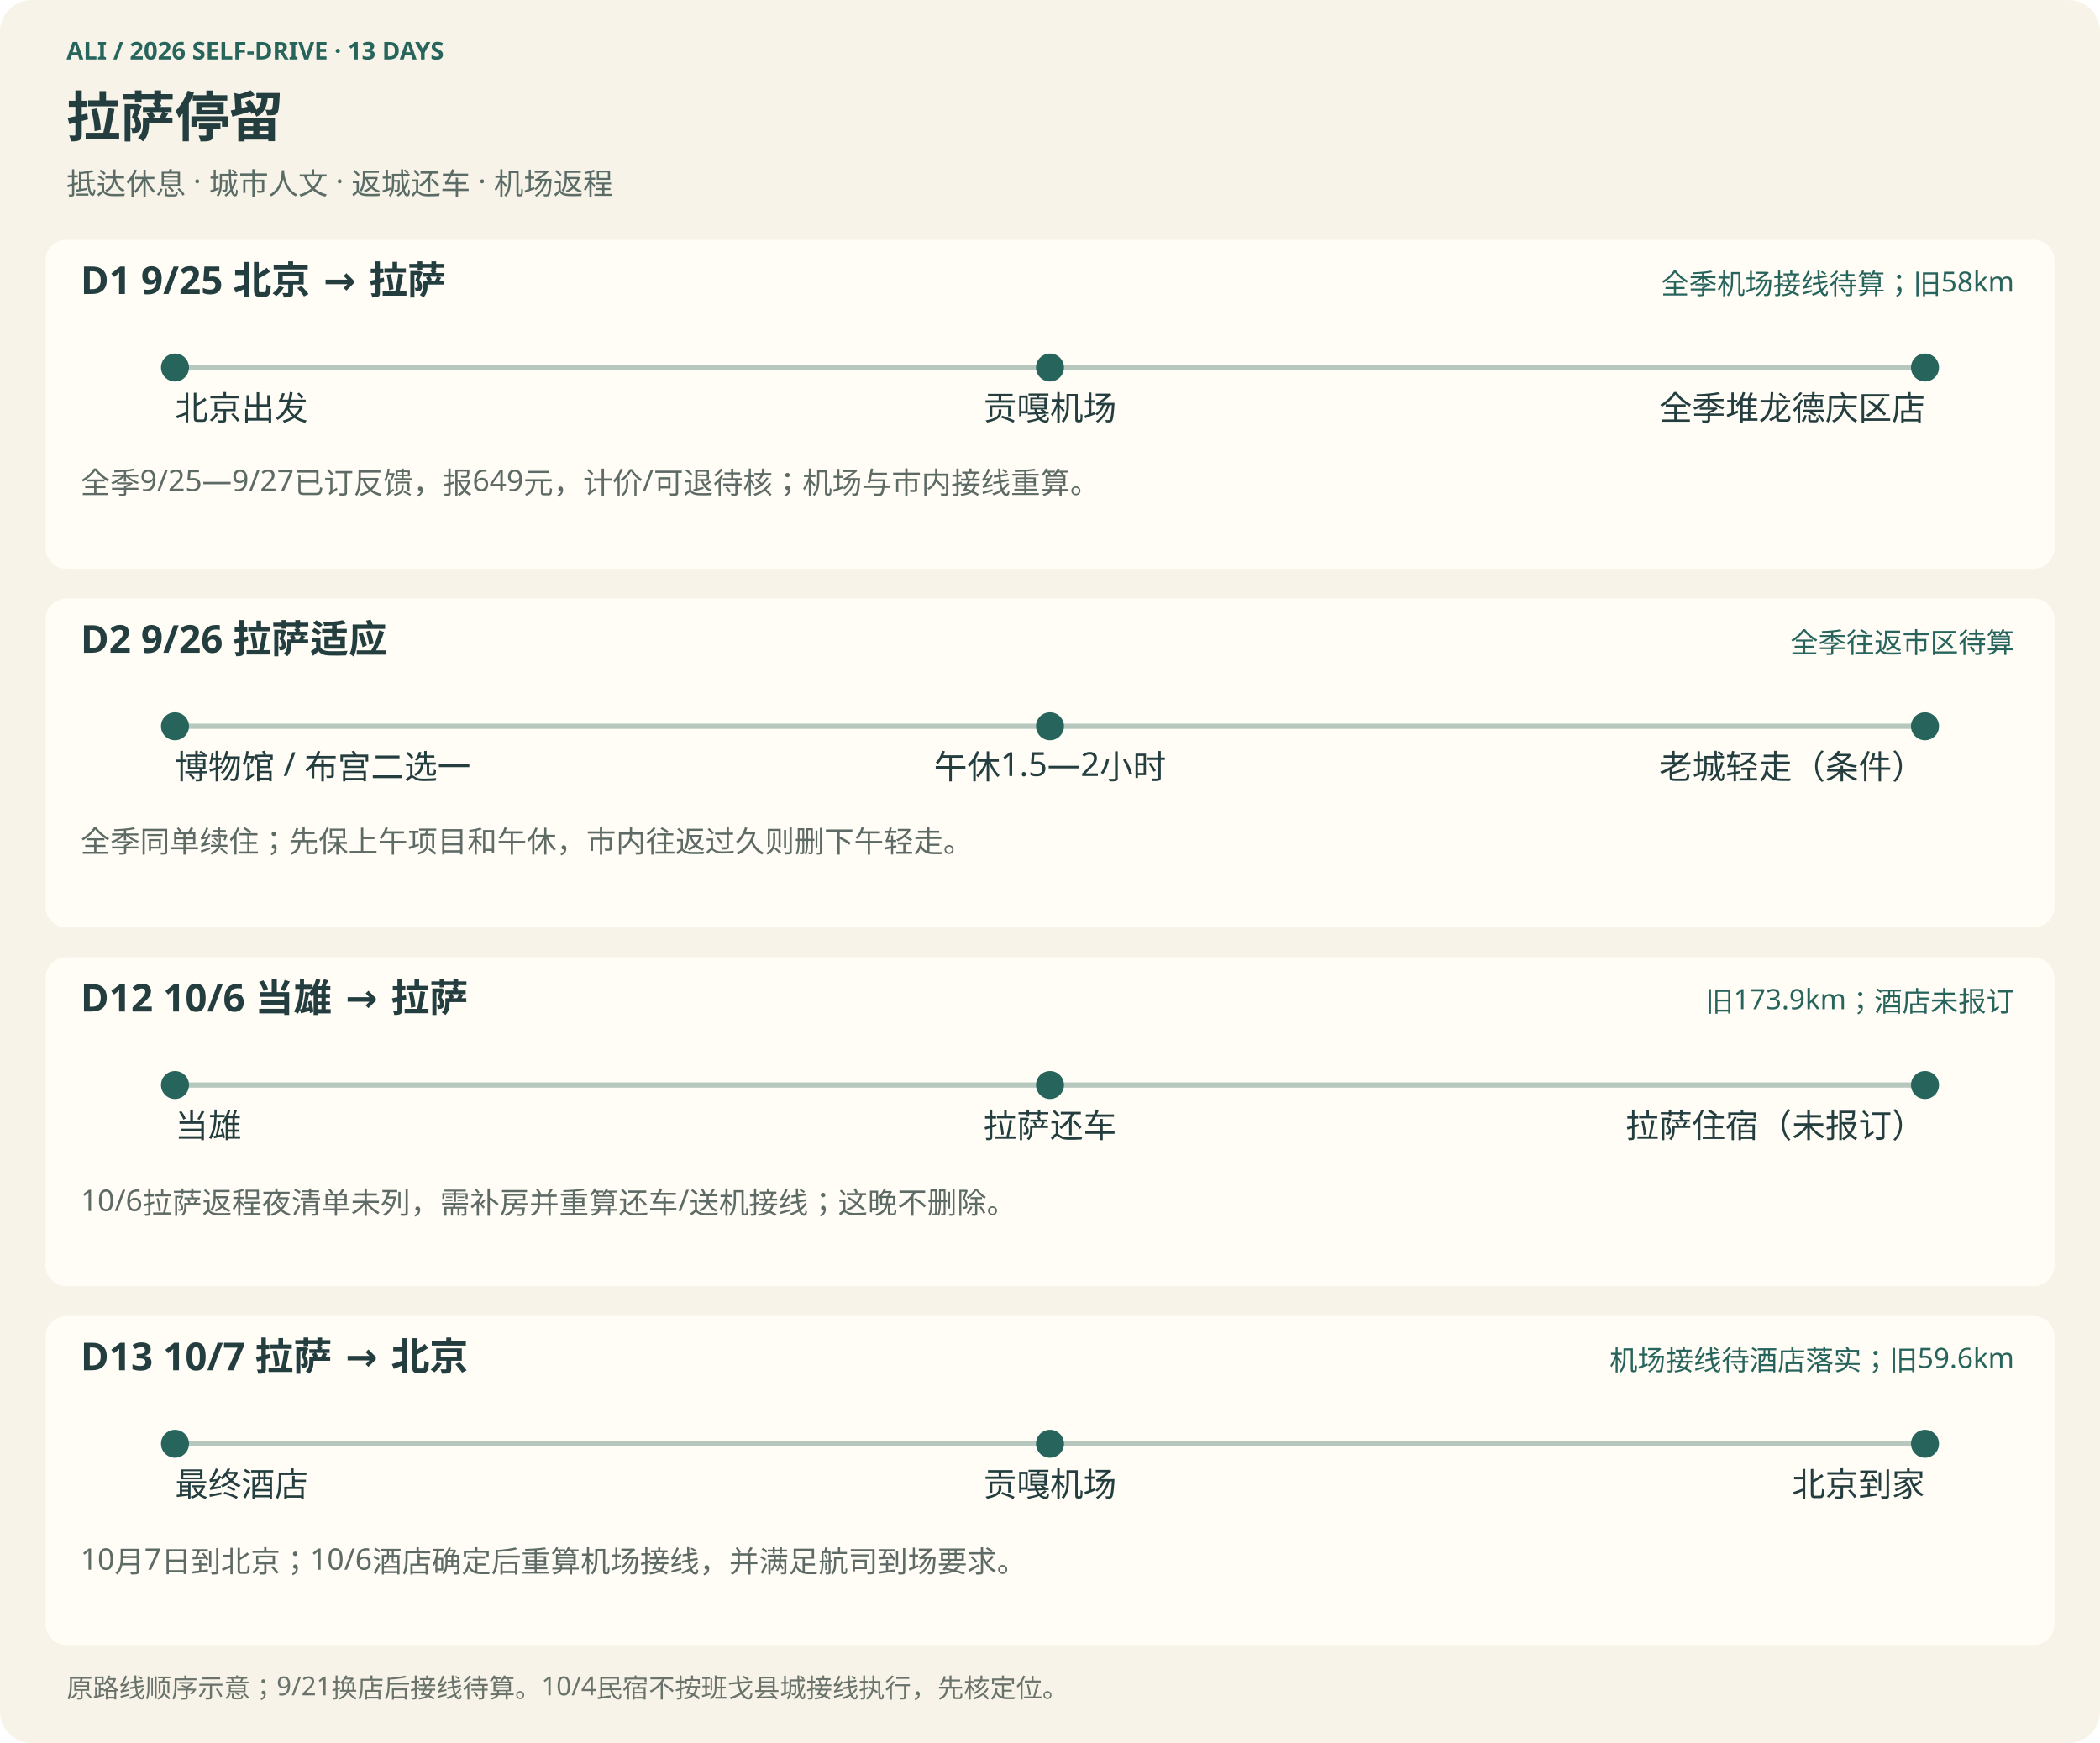
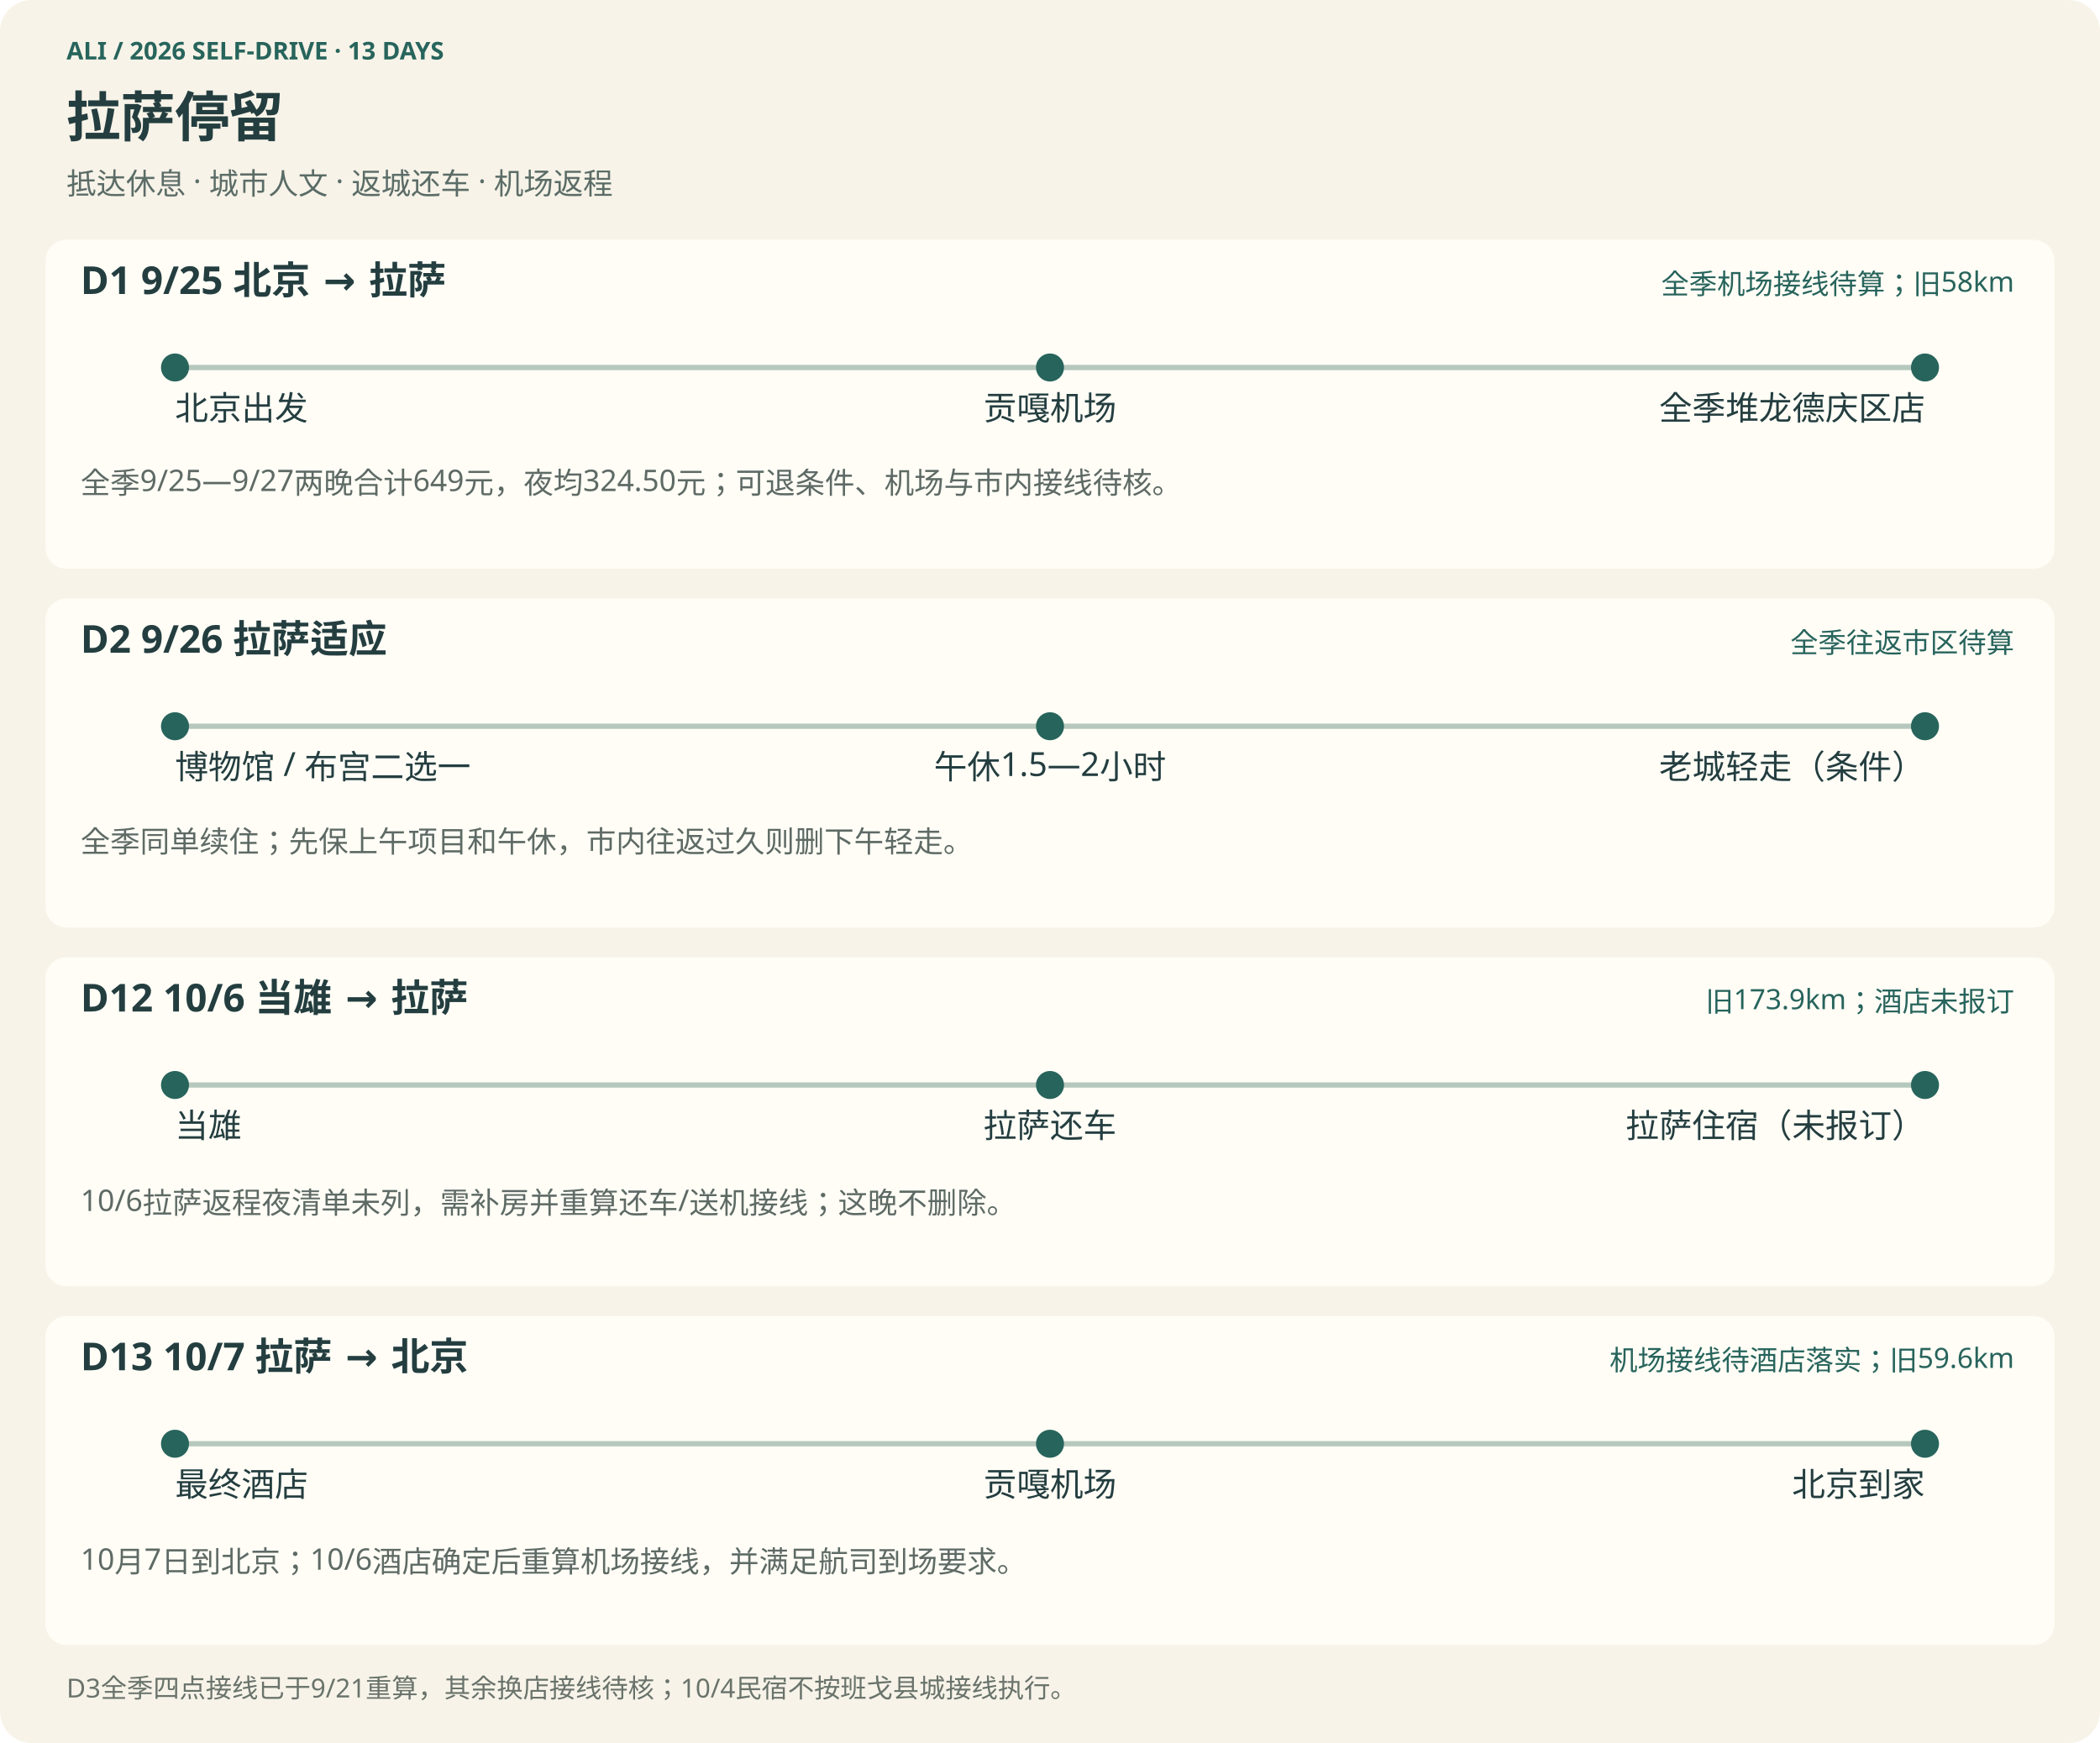
<svg xmlns="http://www.w3.org/2000/svg" viewBox="0 0 1200 996" class="ali-route-map" role="img">
  <g font-family="PingFang SC,Microsoft YaHei,sans-serif">
    <rect width="1200" height="996" rx="18" fill="#f7f3e8" />
    <text x="38.0" y="34.0" font-size="14" fill="#27645c" text-anchor="start" font-weight="600">ALI / 2026     SELF-DRIVE · 13 DAYS</text>
    <text x="38.0" y="78.0" font-size="31" fill="#243e40" text-anchor="start" font-weight="700">拉萨停留</text>
    <text x="38.0" y="111.0" font-size="17" fill="#5b6c67" text-anchor="start" font-weight="400">抵达休息 · 城市人文 · 返城还车 · 机场返程</text>
    <rect x="26" y="137" width="1148" height="188" rx="12" fill="#fffdf6" />
    <text x="46.0" y="168.0" font-size="22" fill="#243e40" text-anchor="start" font-weight="600">D1  9/25  北京 → 拉萨</text>
    <text x="1151.0" y="168.0" font-size="16" fill="#27645c" text-anchor="end" font-weight="400">全季机场接线待算；旧58km</text>
    <g data-layer="route-a">
      <line x1="100" y1="210" x2="1100" y2="210" stroke="#b6c8bd" stroke-width="3" />
    </g>
    <g data-layer="sights-core">
-       <g class="point tier-1" data-point-id="d1-stop-0" data-title="北京出发" data-summary="全季9/25—9/27已订反馈，报649元，计价/可退待核；机场与市内接线重算。" data-day-a="D1" data-kind="viewpoint" data-tier="1" data-action="core" data-status="documented" data-route-scope="A" data-elevation="" data-cost-basis="2026-09-14规划；点位与连线不是停车、准入或飞行许可。">
+       <g class="point tier-1" data-point-id="d1-stop-0" data-title="北京出发" data-summary="全季9/25—9/27两晚合计649元，夜均324.50元；可退条件、机场与市内接线待核。" data-day-a="D1" data-kind="viewpoint" data-tier="1" data-action="core" data-status="documented" data-route-scope="A" data-elevation="" data-cost-basis="导航核查日期见日卡；点位与连线不是停车、准入或飞行许可。">
        <circle class="point-symbol" cx="100.0" cy="210" r="8" fill="#27645c" />
        <text x="100.0" y="240.0" font-size="19" fill="#243e40" text-anchor="start" font-weight="500">北京出发</text>
      </g>
-       <g class="point tier-1" data-point-id="d1-stop-1" data-title="贡嘎机场" data-summary="全季9/25—9/27已订反馈，报649元，计价/可退待核；机场与市内接线重算。" data-day-a="D1" data-kind="viewpoint" data-tier="1" data-action="core" data-status="documented" data-route-scope="A" data-elevation="" data-cost-basis="2026-09-14规划；点位与连线不是停车、准入或飞行许可。">
+       <g class="point tier-1" data-point-id="d1-stop-1" data-title="贡嘎机场" data-summary="全季9/25—9/27两晚合计649元，夜均324.50元；可退条件、机场与市内接线待核。" data-day-a="D1" data-kind="viewpoint" data-tier="1" data-action="core" data-status="documented" data-route-scope="A" data-elevation="" data-cost-basis="导航核查日期见日卡；点位与连线不是停车、准入或飞行许可。">
        <circle class="point-symbol" cx="600.0" cy="210" r="8" fill="#27645c" />
        <text x="600.0" y="240.0" font-size="19" fill="#243e40" text-anchor="middle" font-weight="500">贡嘎机场</text>
      </g>
-       <g class="point tier-1" data-point-id="d1-stop-2" data-title="全季堆龙德庆区店" data-summary="全季9/25—9/27已订反馈，报649元，计价/可退待核；机场与市内接线重算。" data-day-a="D1" data-kind="viewpoint" data-tier="1" data-action="core" data-status="documented" data-route-scope="A" data-elevation="" data-cost-basis="2026-09-14规划；点位与连线不是停车、准入或飞行许可。">
+       <g class="point tier-1" data-point-id="d1-stop-2" data-title="全季堆龙德庆区店" data-summary="全季9/25—9/27两晚合计649元，夜均324.50元；可退条件、机场与市内接线待核。" data-day-a="D1" data-kind="viewpoint" data-tier="1" data-action="core" data-status="documented" data-route-scope="A" data-elevation="" data-cost-basis="导航核查日期见日卡；点位与连线不是停车、准入或飞行许可。">
        <circle class="point-symbol" cx="1100.0" cy="210" r="8" fill="#27645c" />
        <text x="1100.0" y="240.0" font-size="19" fill="#243e40" text-anchor="end" font-weight="500">全季堆龙德庆区店</text>
      </g>
    </g>
-     <text x="46.0" y="282.0" font-size="17" fill="#5e6a65" text-anchor="start" font-weight="400">全季9/25—9/27已订反馈，报649元，计价/可退待核；机场与市内接线重算。</text>
+     <text x="46.0" y="282.0" font-size="17" fill="#5e6a65" text-anchor="start" font-weight="400">全季9/25—9/27两晚合计649元，夜均324.50元；可退条件、机场与市内接线待核。</text>
    <rect x="26" y="342" width="1148" height="188" rx="12" fill="#fffdf6" />
    <text x="46.0" y="373.0" font-size="22" fill="#243e40" text-anchor="start" font-weight="600">D2  9/26  拉萨适应</text>
    <text x="1151.0" y="373.0" font-size="16" fill="#27645c" text-anchor="end" font-weight="400">全季往返市区待算</text>
    <g data-layer="route-a">
      <line x1="100" y1="415" x2="1100" y2="415" stroke="#b6c8bd" stroke-width="3" />
    </g>
    <g data-layer="sights-core">
-       <g class="point tier-1" data-point-id="d2-stop-0" data-title="博物馆 / 布宫二选一" data-summary="全季同单续住；先保上午项目和午休，市内往返过久则删下午轻走。" data-day-a="D2" data-kind="viewpoint" data-tier="1" data-action="core" data-status="documented" data-route-scope="A" data-elevation="" data-cost-basis="2026-09-14规划；点位与连线不是停车、准入或飞行许可。">
+       <g class="point tier-1" data-point-id="d2-stop-0" data-title="博物馆 / 布宫二选一" data-summary="全季同单续住；先保上午项目和午休，市内往返过久则删下午轻走。" data-day-a="D2" data-kind="viewpoint" data-tier="1" data-action="core" data-status="documented" data-route-scope="A" data-elevation="" data-cost-basis="导航核查日期见日卡；点位与连线不是停车、准入或飞行许可。">
        <circle class="point-symbol" cx="100.0" cy="415" r="8" fill="#27645c" />
        <text x="100.0" y="445.0" font-size="19" fill="#243e40" text-anchor="start" font-weight="500">博物馆 / 布宫二选一</text>
      </g>
-       <g class="point tier-1" data-point-id="d2-stop-1" data-title="午休1.5—2小时" data-summary="全季同单续住；先保上午项目和午休，市内往返过久则删下午轻走。" data-day-a="D2" data-kind="viewpoint" data-tier="1" data-action="core" data-status="documented" data-route-scope="A" data-elevation="" data-cost-basis="2026-09-14规划；点位与连线不是停车、准入或飞行许可。">
+       <g class="point tier-1" data-point-id="d2-stop-1" data-title="午休1.5—2小时" data-summary="全季同单续住；先保上午项目和午休，市内往返过久则删下午轻走。" data-day-a="D2" data-kind="viewpoint" data-tier="1" data-action="core" data-status="documented" data-route-scope="A" data-elevation="" data-cost-basis="导航核查日期见日卡；点位与连线不是停车、准入或飞行许可。">
        <circle class="point-symbol" cx="600.0" cy="415" r="8" fill="#27645c" />
        <text x="600.0" y="445.0" font-size="19" fill="#243e40" text-anchor="middle" font-weight="500">午休1.5—2小时</text>
      </g>
-       <g class="point tier-1" data-point-id="d2-stop-2" data-title="老城轻走（条件）" data-summary="全季同单续住；先保上午项目和午休，市内往返过久则删下午轻走。" data-day-a="D2" data-kind="viewpoint" data-tier="1" data-action="core" data-status="documented" data-route-scope="A" data-elevation="" data-cost-basis="2026-09-14规划；点位与连线不是停车、准入或飞行许可。">
+       <g class="point tier-1" data-point-id="d2-stop-2" data-title="老城轻走（条件）" data-summary="全季同单续住；先保上午项目和午休，市内往返过久则删下午轻走。" data-day-a="D2" data-kind="viewpoint" data-tier="1" data-action="core" data-status="documented" data-route-scope="A" data-elevation="" data-cost-basis="导航核查日期见日卡；点位与连线不是停车、准入或飞行许可。">
        <circle class="point-symbol" cx="1100.0" cy="415" r="8" fill="#27645c" />
        <text x="1100.0" y="445.0" font-size="19" fill="#243e40" text-anchor="end" font-weight="500">老城轻走（条件）</text>
      </g>
    </g>
    <text x="46.0" y="487.0" font-size="17" fill="#5e6a65" text-anchor="start" font-weight="400">全季同单续住；先保上午项目和午休，市内往返过久则删下午轻走。</text>
    <rect x="26" y="547" width="1148" height="188" rx="12" fill="#fffdf6" />
    <text x="46.0" y="578.0" font-size="22" fill="#243e40" text-anchor="start" font-weight="600">D12  10/6  当雄 → 拉萨</text>
    <text x="1151.0" y="578.0" font-size="16" fill="#27645c" text-anchor="end" font-weight="400">旧173.9km；酒店未报订</text>
    <g data-layer="route-a">
      <line x1="100" y1="620" x2="1100" y2="620" stroke="#b6c8bd" stroke-width="3" />
    </g>
    <g data-layer="sights-core">
-       <g class="point tier-1" data-point-id="d12-stop-0" data-title="当雄" data-summary="10/6拉萨返程夜清单未列，需补房并重算还车/送机接线；这晚不删除。" data-day-a="D12" data-kind="viewpoint" data-tier="1" data-action="core" data-status="documented" data-route-scope="A" data-elevation="" data-cost-basis="2026-09-14规划；点位与连线不是停车、准入或飞行许可。">
+       <g class="point tier-1" data-point-id="d12-stop-0" data-title="当雄" data-summary="10/6拉萨返程夜清单未列，需补房并重算还车/送机接线；这晚不删除。" data-day-a="D12" data-kind="viewpoint" data-tier="1" data-action="core" data-status="documented" data-route-scope="A" data-elevation="" data-cost-basis="导航核查日期见日卡；点位与连线不是停车、准入或飞行许可。">
        <circle class="point-symbol" cx="100.0" cy="620" r="8" fill="#27645c" />
        <text x="100.0" y="650.0" font-size="19" fill="#243e40" text-anchor="start" font-weight="500">当雄</text>
      </g>
-       <g class="point tier-1" data-point-id="d12-stop-1" data-title="拉萨还车" data-summary="10/6拉萨返程夜清单未列，需补房并重算还车/送机接线；这晚不删除。" data-day-a="D12" data-kind="viewpoint" data-tier="1" data-action="core" data-status="documented" data-route-scope="A" data-elevation="" data-cost-basis="2026-09-14规划；点位与连线不是停车、准入或飞行许可。">
+       <g class="point tier-1" data-point-id="d12-stop-1" data-title="拉萨还车" data-summary="10/6拉萨返程夜清单未列，需补房并重算还车/送机接线；这晚不删除。" data-day-a="D12" data-kind="viewpoint" data-tier="1" data-action="core" data-status="documented" data-route-scope="A" data-elevation="" data-cost-basis="导航核查日期见日卡；点位与连线不是停车、准入或飞行许可。">
        <circle class="point-symbol" cx="600.0" cy="620" r="8" fill="#27645c" />
        <text x="600.0" y="650.0" font-size="19" fill="#243e40" text-anchor="middle" font-weight="500">拉萨还车</text>
      </g>
-       <g class="point tier-1" data-point-id="d12-stop-2" data-title="拉萨住宿（未报订）" data-summary="10/6拉萨返程夜清单未列，需补房并重算还车/送机接线；这晚不删除。" data-day-a="D12" data-kind="viewpoint" data-tier="1" data-action="core" data-status="documented" data-route-scope="A" data-elevation="" data-cost-basis="2026-09-14规划；点位与连线不是停车、准入或飞行许可。">
+       <g class="point tier-1" data-point-id="d12-stop-2" data-title="拉萨住宿（未报订）" data-summary="10/6拉萨返程夜清单未列，需补房并重算还车/送机接线；这晚不删除。" data-day-a="D12" data-kind="viewpoint" data-tier="1" data-action="core" data-status="documented" data-route-scope="A" data-elevation="" data-cost-basis="导航核查日期见日卡；点位与连线不是停车、准入或飞行许可。">
        <circle class="point-symbol" cx="1100.0" cy="620" r="8" fill="#27645c" />
        <text x="1100.0" y="650.0" font-size="19" fill="#243e40" text-anchor="end" font-weight="500">拉萨住宿（未报订）</text>
      </g>
    </g>
    <text x="46.0" y="692.0" font-size="17" fill="#5e6a65" text-anchor="start" font-weight="400">10/6拉萨返程夜清单未列，需补房并重算还车/送机接线；这晚不删除。</text>
    <rect x="26" y="752" width="1148" height="188" rx="12" fill="#fffdf6" />
    <text x="46.0" y="783.0" font-size="22" fill="#243e40" text-anchor="start" font-weight="600">D13  10/7  拉萨 → 北京</text>
    <text x="1151.0" y="783.0" font-size="16" fill="#27645c" text-anchor="end" font-weight="400">机场接线待酒店落实；旧59.6km</text>
    <g data-layer="route-a">
      <line x1="100" y1="825" x2="1100" y2="825" stroke="#b6c8bd" stroke-width="3" />
    </g>
    <g data-layer="sights-core">
-       <g class="point tier-1" data-point-id="d13-stop-0" data-title="最终酒店" data-summary="10月7日到北京；10/6酒店确定后重算机场接线，并满足航司到场要求。" data-day-a="D13" data-kind="viewpoint" data-tier="1" data-action="core" data-status="documented" data-route-scope="A" data-elevation="" data-cost-basis="2026-09-14规划；点位与连线不是停车、准入或飞行许可。">
+       <g class="point tier-1" data-point-id="d13-stop-0" data-title="最终酒店" data-summary="10月7日到北京；10/6酒店确定后重算机场接线，并满足航司到场要求。" data-day-a="D13" data-kind="viewpoint" data-tier="1" data-action="core" data-status="documented" data-route-scope="A" data-elevation="" data-cost-basis="导航核查日期见日卡；点位与连线不是停车、准入或飞行许可。">
        <circle class="point-symbol" cx="100.0" cy="825" r="8" fill="#27645c" />
        <text x="100.0" y="855.0" font-size="19" fill="#243e40" text-anchor="start" font-weight="500">最终酒店</text>
      </g>
-       <g class="point tier-1" data-point-id="d13-stop-1" data-title="贡嘎机场" data-summary="10月7日到北京；10/6酒店确定后重算机场接线，并满足航司到场要求。" data-day-a="D13" data-kind="viewpoint" data-tier="1" data-action="core" data-status="documented" data-route-scope="A" data-elevation="" data-cost-basis="2026-09-14规划；点位与连线不是停车、准入或飞行许可。">
+       <g class="point tier-1" data-point-id="d13-stop-1" data-title="贡嘎机场" data-summary="10月7日到北京；10/6酒店确定后重算机场接线，并满足航司到场要求。" data-day-a="D13" data-kind="viewpoint" data-tier="1" data-action="core" data-status="documented" data-route-scope="A" data-elevation="" data-cost-basis="导航核查日期见日卡；点位与连线不是停车、准入或飞行许可。">
        <circle class="point-symbol" cx="600.0" cy="825" r="8" fill="#27645c" />
        <text x="600.0" y="855.0" font-size="19" fill="#243e40" text-anchor="middle" font-weight="500">贡嘎机场</text>
      </g>
-       <g class="point tier-1" data-point-id="d13-stop-2" data-title="北京到家" data-summary="10月7日到北京；10/6酒店确定后重算机场接线，并满足航司到场要求。" data-day-a="D13" data-kind="viewpoint" data-tier="1" data-action="core" data-status="documented" data-route-scope="A" data-elevation="" data-cost-basis="2026-09-14规划；点位与连线不是停车、准入或飞行许可。">
+       <g class="point tier-1" data-point-id="d13-stop-2" data-title="北京到家" data-summary="10月7日到北京；10/6酒店确定后重算机场接线，并满足航司到场要求。" data-day-a="D13" data-kind="viewpoint" data-tier="1" data-action="core" data-status="documented" data-route-scope="A" data-elevation="" data-cost-basis="导航核查日期见日卡；点位与连线不是停车、准入或飞行许可。">
        <circle class="point-symbol" cx="1100.0" cy="825" r="8" fill="#27645c" />
        <text x="1100.0" y="855.0" font-size="19" fill="#243e40" text-anchor="end" font-weight="500">北京到家</text>
      </g>
    </g>
    <text x="46.0" y="897.0" font-size="17" fill="#5e6a65" text-anchor="start" font-weight="400">10月7日到北京；10/6酒店确定后重算机场接线，并满足航司到场要求。</text>
-     <text x="38.0" y="970.0" font-size="15" fill="#69736b" text-anchor="start" font-weight="400">原路线顺序示意；9/21换店后接线待算。10/4民宿不按班戈县城接线执行，先核定位。</text>
+     <text x="38.0" y="970.0" font-size="15" fill="#69736b" text-anchor="start" font-weight="400">D3全季四点接线已于9/21重算，其余换店接线待核；10/4民宿不按班戈县城接线执行。</text>
    <g data-layer="route-a" />
    <g data-layer="route-b" />
    <g data-layer="route-common" />
    <g data-layer="lodging" />
    <g data-layer="sights-core" />
    <g data-layer="sights-secondary" />
    <g data-layer="passes" />
    <g data-layer="places" />
    <g data-layer="culture" />
    <g data-layer="water-landforms" />
    <g data-layer="context-landmarks" />
    <g data-layer="alternatives" />
  </g>
</svg>
